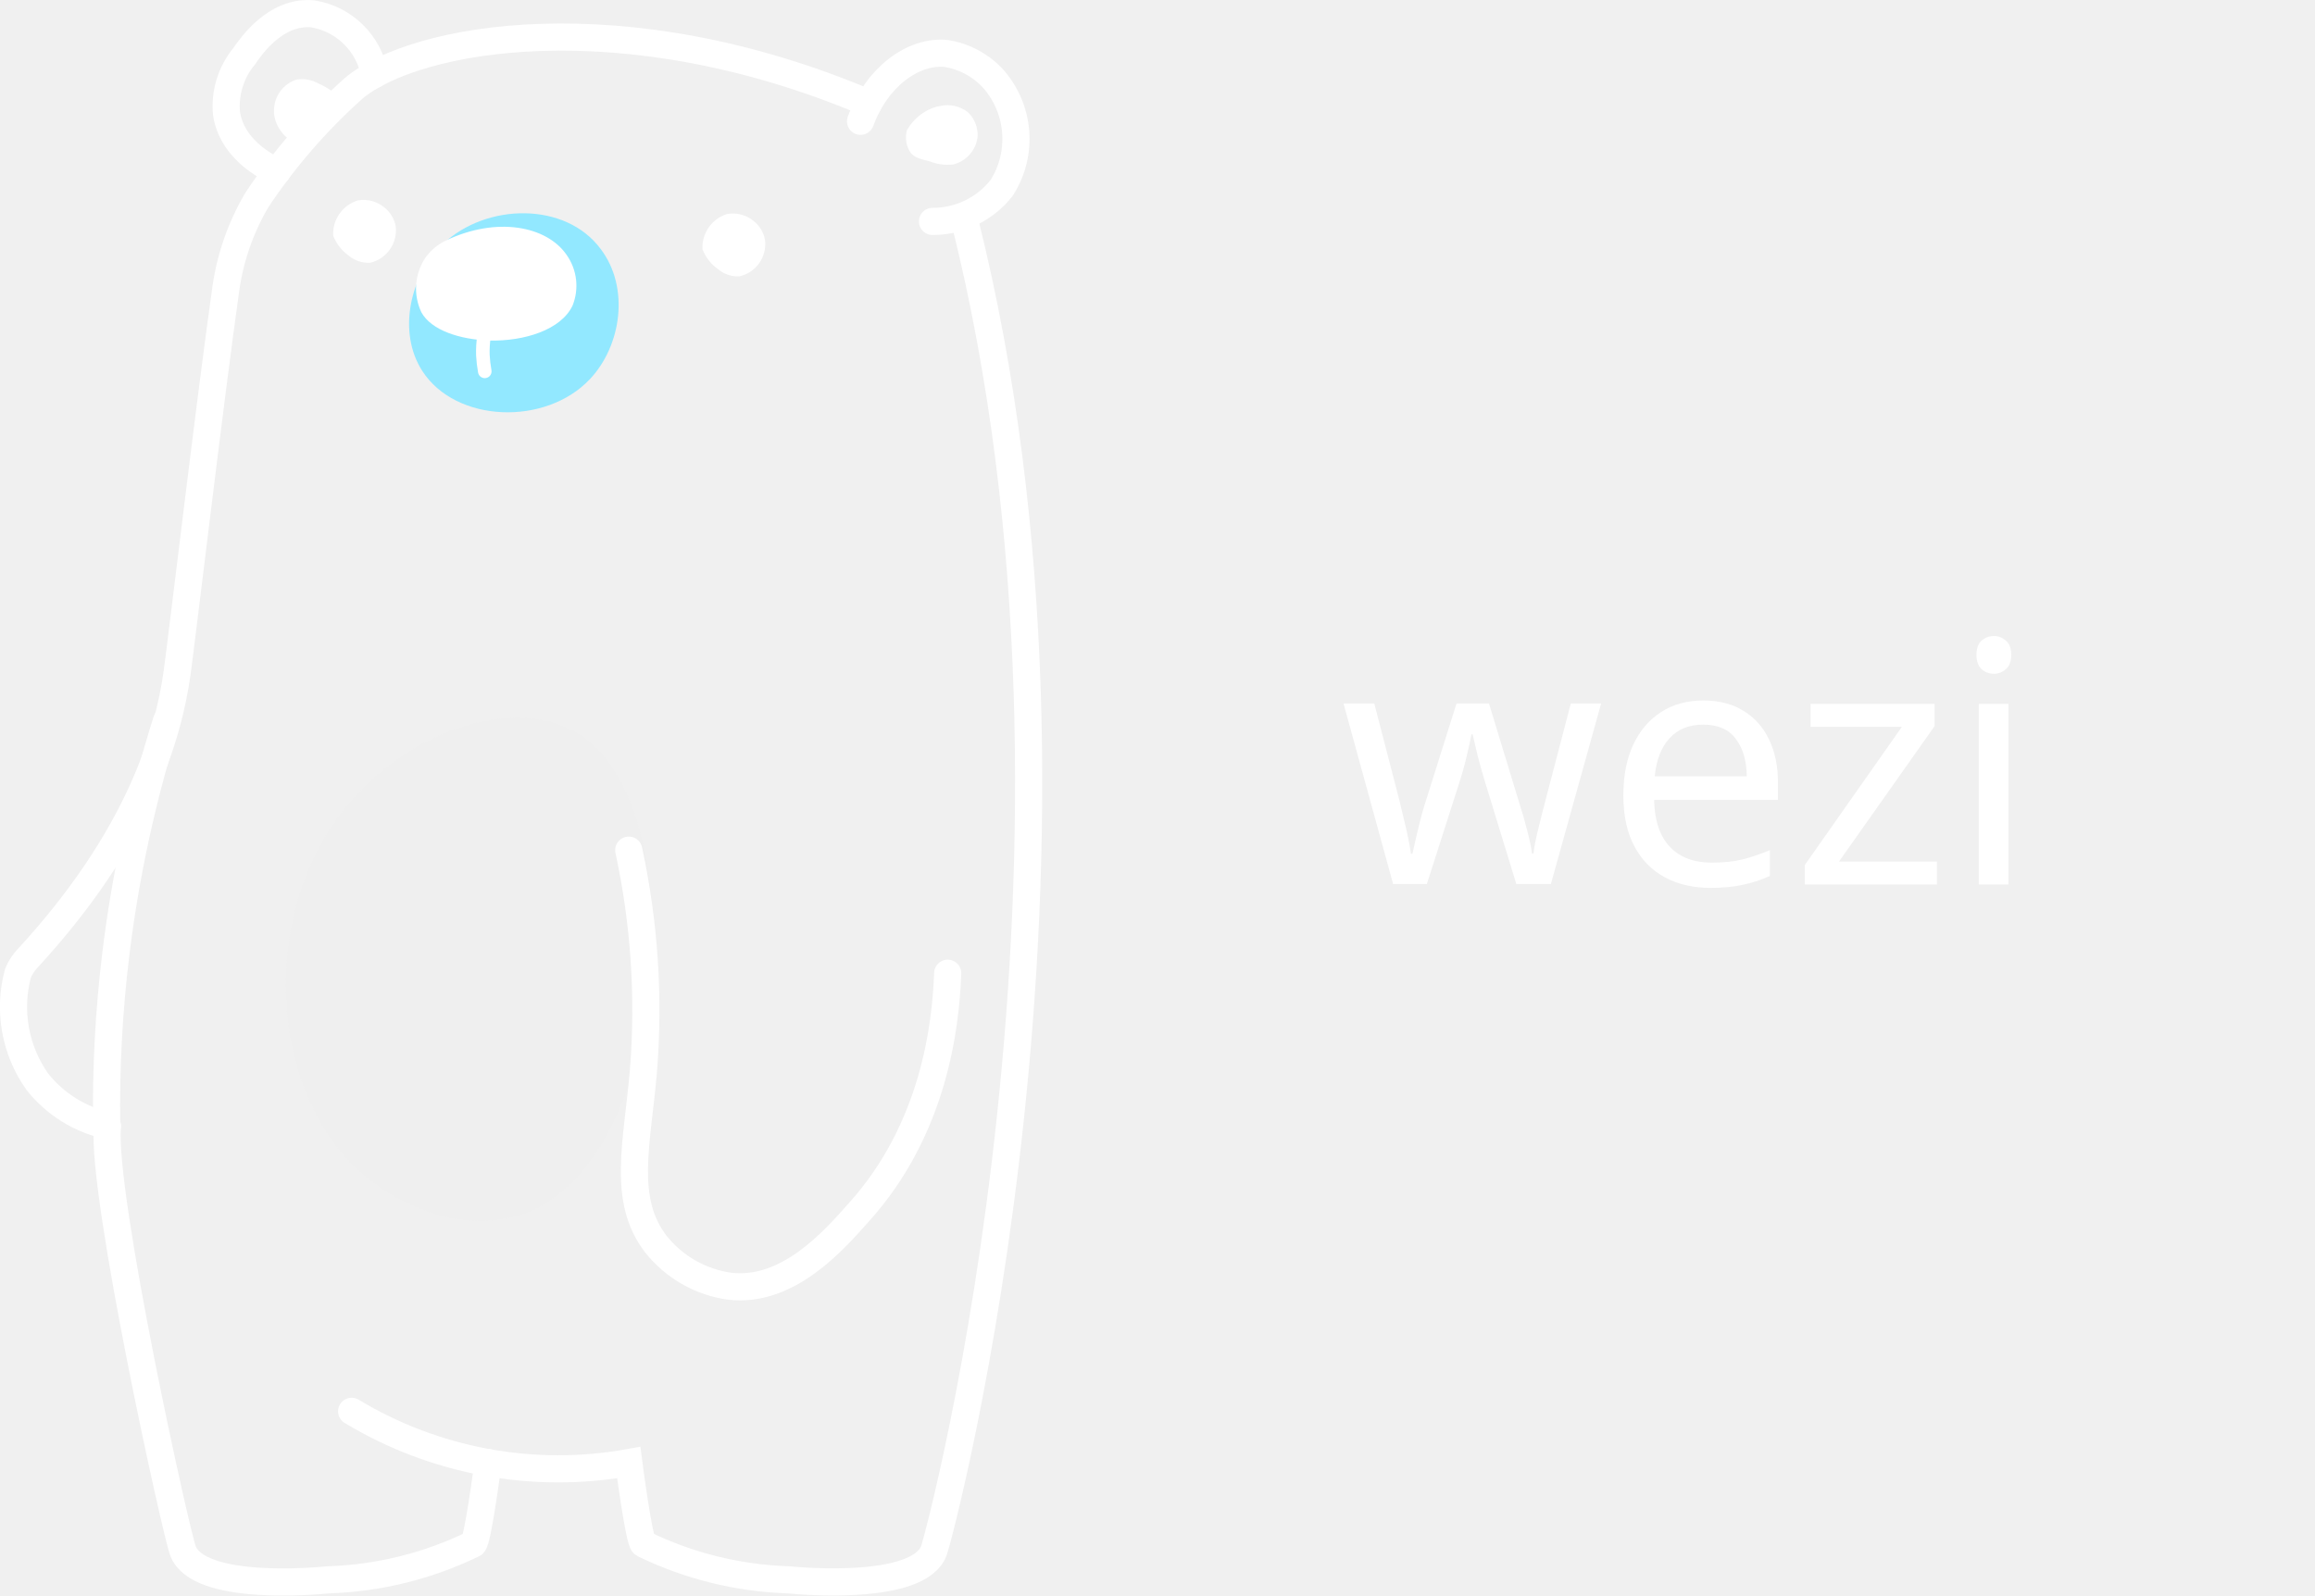
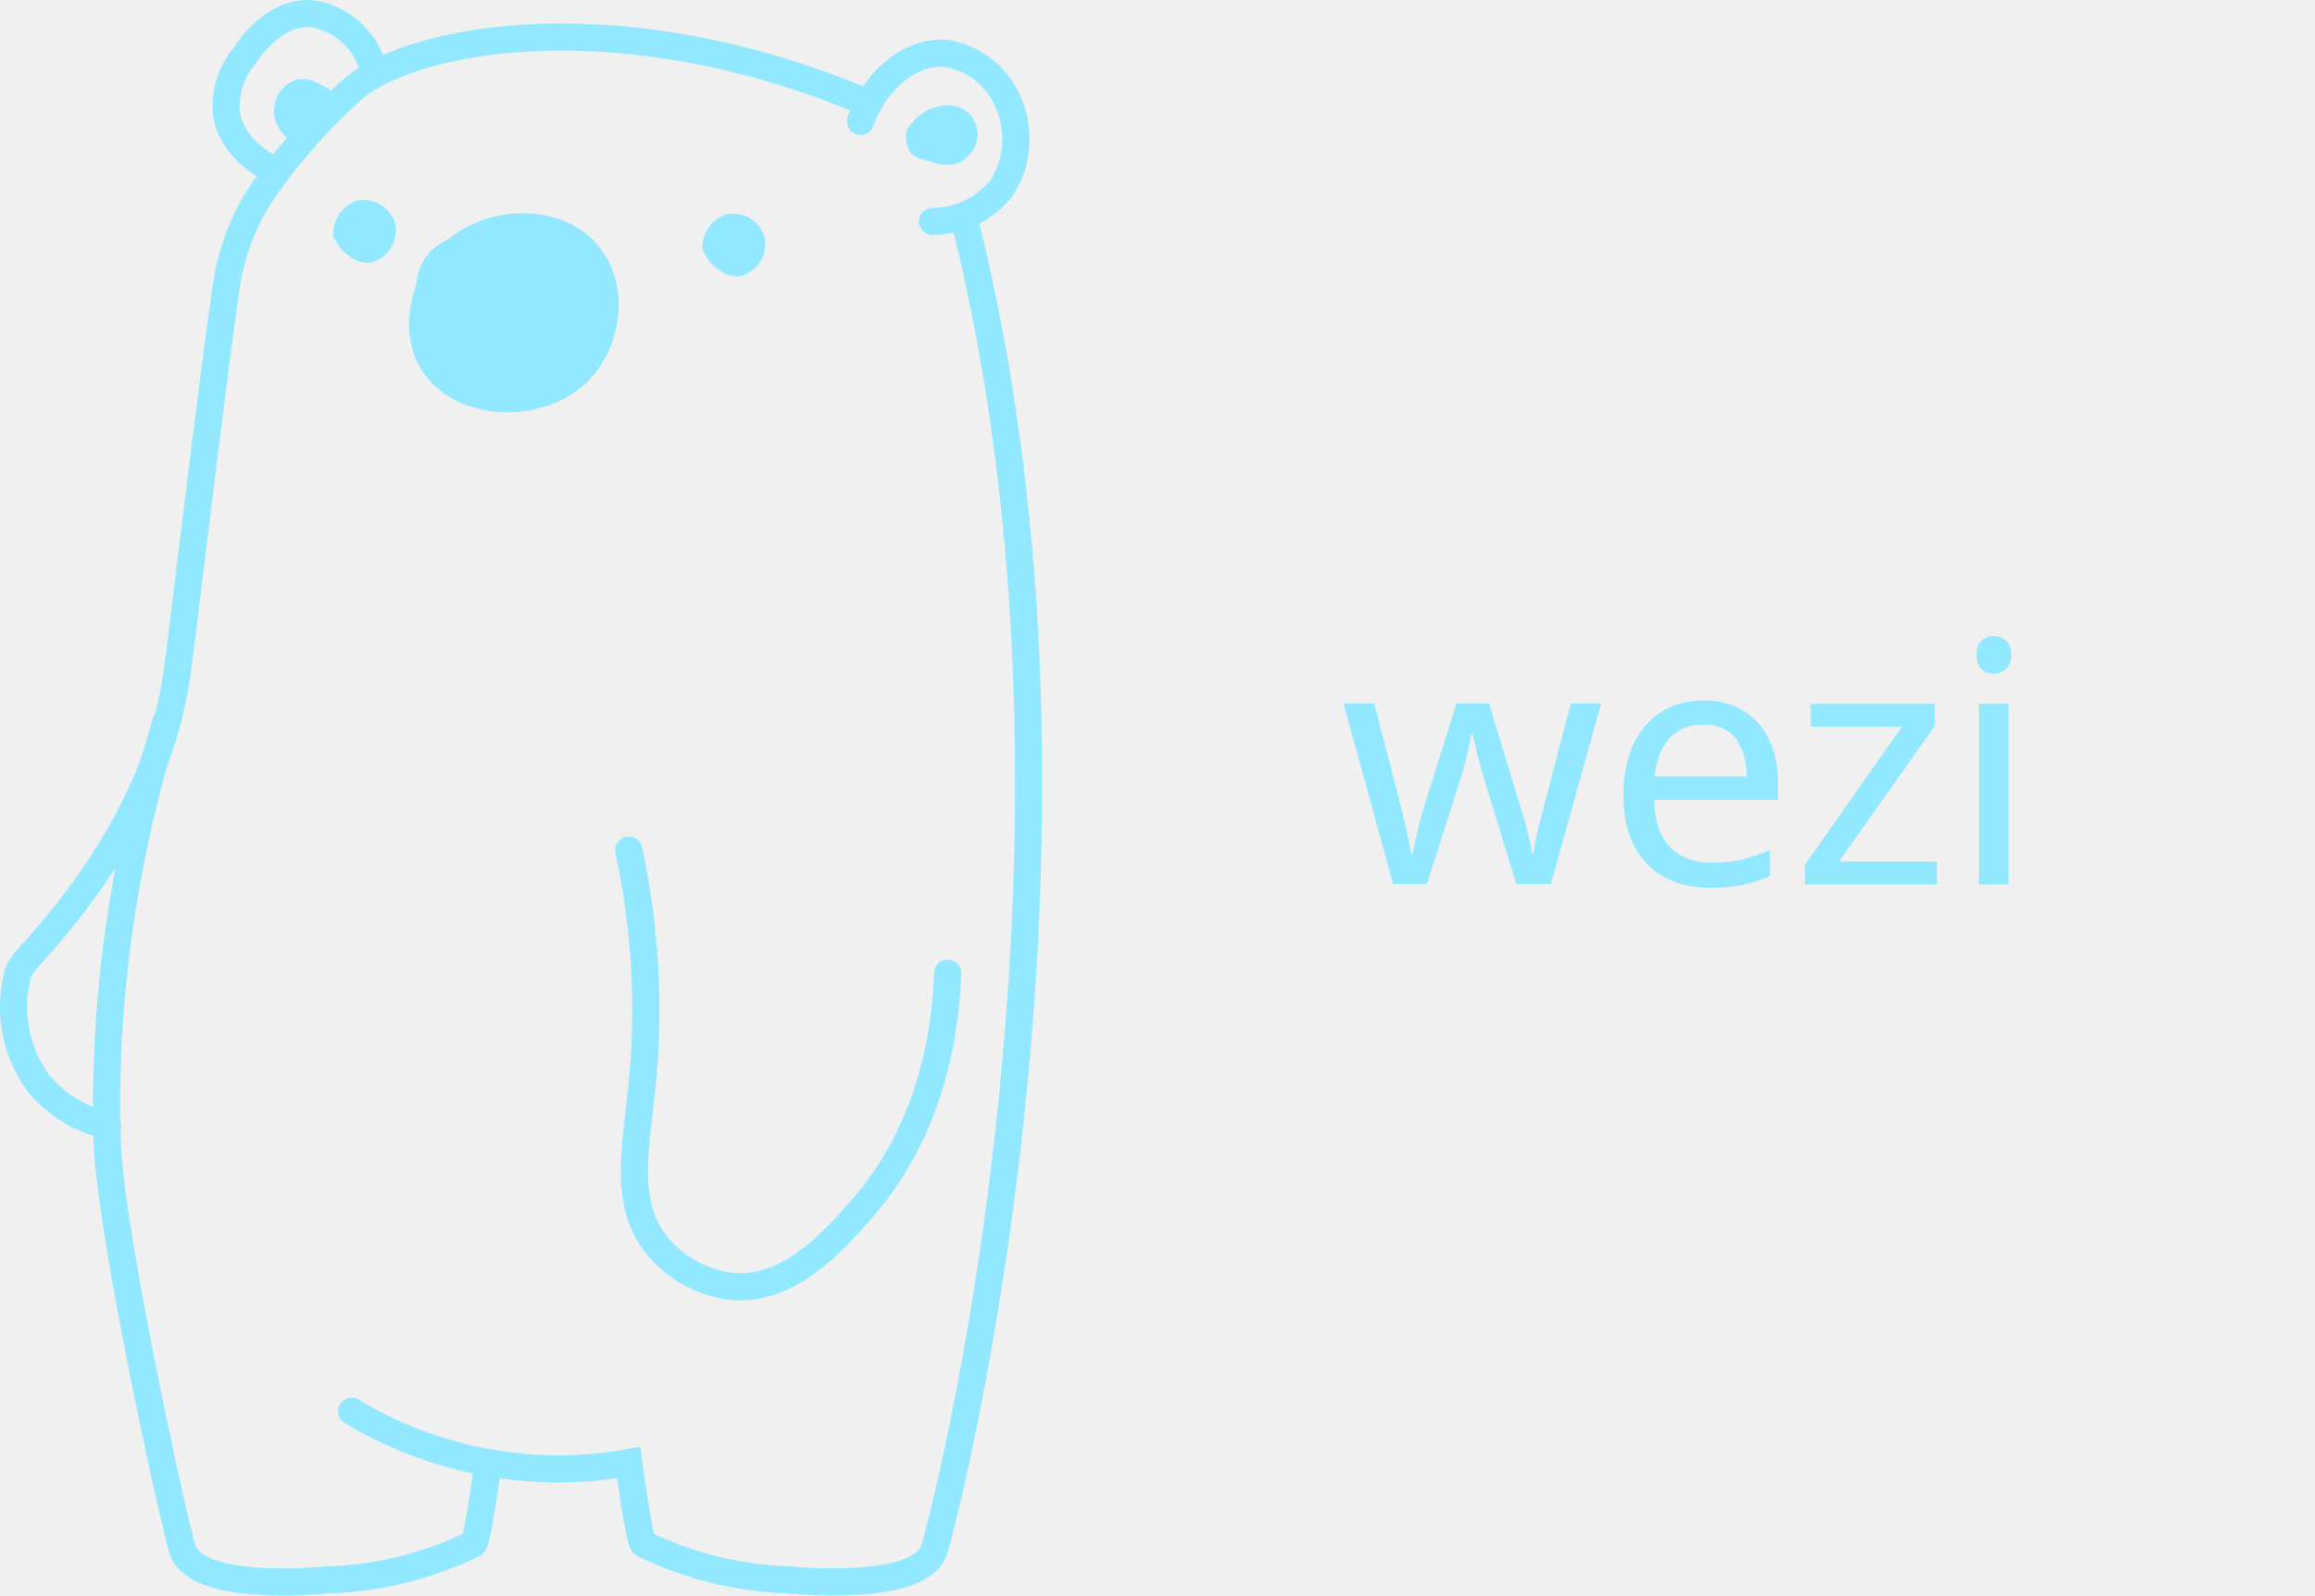
<svg xmlns="http://www.w3.org/2000/svg" id="Layer_1" data-name="Layer 1" viewBox="0 0 170.58 117.6">
  <style>
        .border {
-             stroke: #FFF !important;
+             stroke: #92e8ff !important;
        }
        .text {
-             fill: #FFF !important;
+             fill: #92e8ff !important;
        }
        .border-filled {
-             fill: #FFF !important;
+             fill: #92e8ff !important;
        }
        @media (prefers-color-scheme: dark) {
            .border {
                stroke: #000 !important;
            }
            .text {
                fill: #000 !important;
            }
            .border-filled {
                fill: #000 !important;
            }
        }
    </style>
  <text class="text" transform="translate(98.73 65.19)" style="font-size:24.844px;font-family:OCRB">wezi</text>
  <path d="M889.47,542.5c4.56-7.34,13.89-10.59,18.87-7.07,8,5.65,6.4,29.9-3.49,34.74-4.33,2.12-9.77.29-13.16-2.88C885.55,561.56,884.71,550.15,889.47,542.5Z" transform="translate(-865.35 -481.1)" style="fill:#efefef" />
  <path d="M898,499.07c-2.46,2.35-3.37,6.51-1.54,9.36,2.46,3.84,9.1,4.09,12.37.6,2.3-2.45,2.94-6.73.78-9.58C907,495.94,901.18,496.07,898,499.07Z" transform="translate(-865.35 -481.1)" style="fill:#92e8ff" />
  <path class="border" d="M873.26,564.12c-.42,5.15,5.07,30,5.57,31.28,1.13,3,9.69,2.24,10.71,2.14a26.32,26.32,0,0,0,10.68-2.64c.33-.16,1.09-6,1.09-6" transform="translate(-865.35 -481.1)" style="fill:none;stroke:#000;stroke-linecap:round;stroke-miterlimit:10;stroke-width:2px" />
  <path class="border" d="M929.35,488.71c-18.12-7.69-33.45-4.89-37.94-1.1a43,43,0,0,0-7.12,8.21,17.75,17.75,0,0,0-2.3,6.56c-1.15,8.12-3.24,25.8-3.59,28.31-.64,4.61-2.82,12.19-11.11,21.15a3.65,3.65,0,0,0-.62,1,9.54,9.54,0,0,0,1.44,8,9.09,9.09,0,0,0,5.15,3.22" transform="translate(-865.35 -481.1)" style="fill:none;stroke:#000;stroke-linecap:round;stroke-miterlimit:10;stroke-width:2px" />
  <path class="border" d="M935.18,552.83c-.14,3.87-1,11.44-6.5,17.57-1.93,2.18-5.28,6-9.57,5.5a8.44,8.44,0,0,1-5.43-3.1c-2.54-3.3-1.37-7.44-.92-12.76a55.88,55.88,0,0,0-1.08-16.28" transform="translate(-865.35 -481.1)" style="fill:none;stroke:#000;stroke-linecap:round;stroke-miterlimit:10;stroke-width:2px" />
  <path class="border" d="M934.06,497.42a6.46,6.46,0,0,0,5.09-2.46,6.71,6.71,0,0,0-.7-8.15,6,6,0,0,0-3.37-1.77c-2.44-.24-5.13,1.73-6.32,5" transform="translate(-865.35 -481.1)" style="fill:none;stroke:#000;stroke-linecap:round;stroke-miterlimit:10;stroke-width:2px" />
  <path class="border" d="M885.78,493.74c-.19-.07-3.29-1.34-3.74-4.27a5.77,5.77,0,0,1,1.29-4.21c.55-.8,2.35-3.39,5.07-3.14a5.53,5.53,0,0,1,4.55,4.47" transform="translate(-865.35 -481.1)" style="fill:none;stroke:#000;stroke-linecap:round;stroke-miterlimit:10;stroke-width:2px" />
  <path class="border-filled" d="M887.47,491.63c-.68.16-2-1.07-1.93-2.44a2.4,2.4,0,0,1,1.64-2.22,2.49,2.49,0,0,1,1.65.29c.17.08,1.54.68,1.48,1.34,0,.49-.87.43-1.7,1.3S888,491.51,887.47,491.63Z" transform="translate(-865.35 -481.1)" />
  <path class="border-filled" d="M932.18,490.69a3.77,3.77,0,0,1,1.22-1.29,3.19,3.19,0,0,1,1.28-.5,2.45,2.45,0,0,1,2,.48,2.29,2.29,0,0,1,.7,1.84,2.38,2.38,0,0,1-1.79,2,3.48,3.48,0,0,1-1.71-.22c-.76-.19-1.14-.29-1.43-.64A2,2,0,0,1,932.18,490.69Z" transform="translate(-865.35 -481.1)" />
  <path class="border-filled" d="M889.9,498.47a3.28,3.28,0,0,0,1.14,1.47,2.3,2.3,0,0,0,1.57.53,2.46,2.46,0,0,0,1.9-2.68,2.33,2.33,0,0,0-.86-1.42,2.42,2.42,0,0,0-1.93-.5A2.58,2.58,0,0,0,889.9,498.47Z" transform="translate(-865.35 -481.1)" />
  <path class="border-filled" d="M917.11,499.47a3.25,3.25,0,0,0,1.15,1.47,2.28,2.28,0,0,0,1.57.53,2.44,2.44,0,0,0,1.89-2.68,2.29,2.29,0,0,0-.86-1.42,2.42,2.42,0,0,0-1.93-.5A2.59,2.59,0,0,0,917.11,499.47Z" transform="translate(-865.35 -481.1)" />
  <path class="border-filled" d="M896.4,504.12c.73,1.32,2.81,2,5,2.08,2.57.06,5.29-.78,6.14-2.58a3.93,3.93,0,0,0-.43-3.72c-1.46-2.15-5.17-2.86-8.91-1.07a3.93,3.93,0,0,0-1.52,1.29A4.08,4.08,0,0,0,896.4,504.12Z" transform="translate(-865.35 -481.1)" />
  <path class="border" d="M901.07,508.47a9.41,9.41,0,0,1-.14-1.21,7.89,7.89,0,0,1,.08-1.36" transform="translate(-865.35 -481.1)" style="fill:none;stroke:#000;stroke-linecap:round;stroke-miterlimit:10" />
  <path class="border" d="M877.63,534.2a95,95,0,0,0-3.75,17.25,93.3,93.3,0,0,0-.67,12.67" transform="translate(-865.35 -481.1)" style="fill:none;stroke:#000;stroke-linecap:round;stroke-miterlimit:10;stroke-width:2px" />
  <path class="border" d="M891.26,585.12a29.49,29.49,0,0,0,20.42,3.78s.76,5.84,1.09,6a26.32,26.32,0,0,0,10.68,2.64c1,.1,9.58.84,10.71-2.14.44-1.14,13.88-51.64,2.28-98" transform="translate(-865.35 -481.1)" style="fill:none;stroke:#000;stroke-linecap:round;stroke-miterlimit:10;stroke-width:2px" />
</svg>
